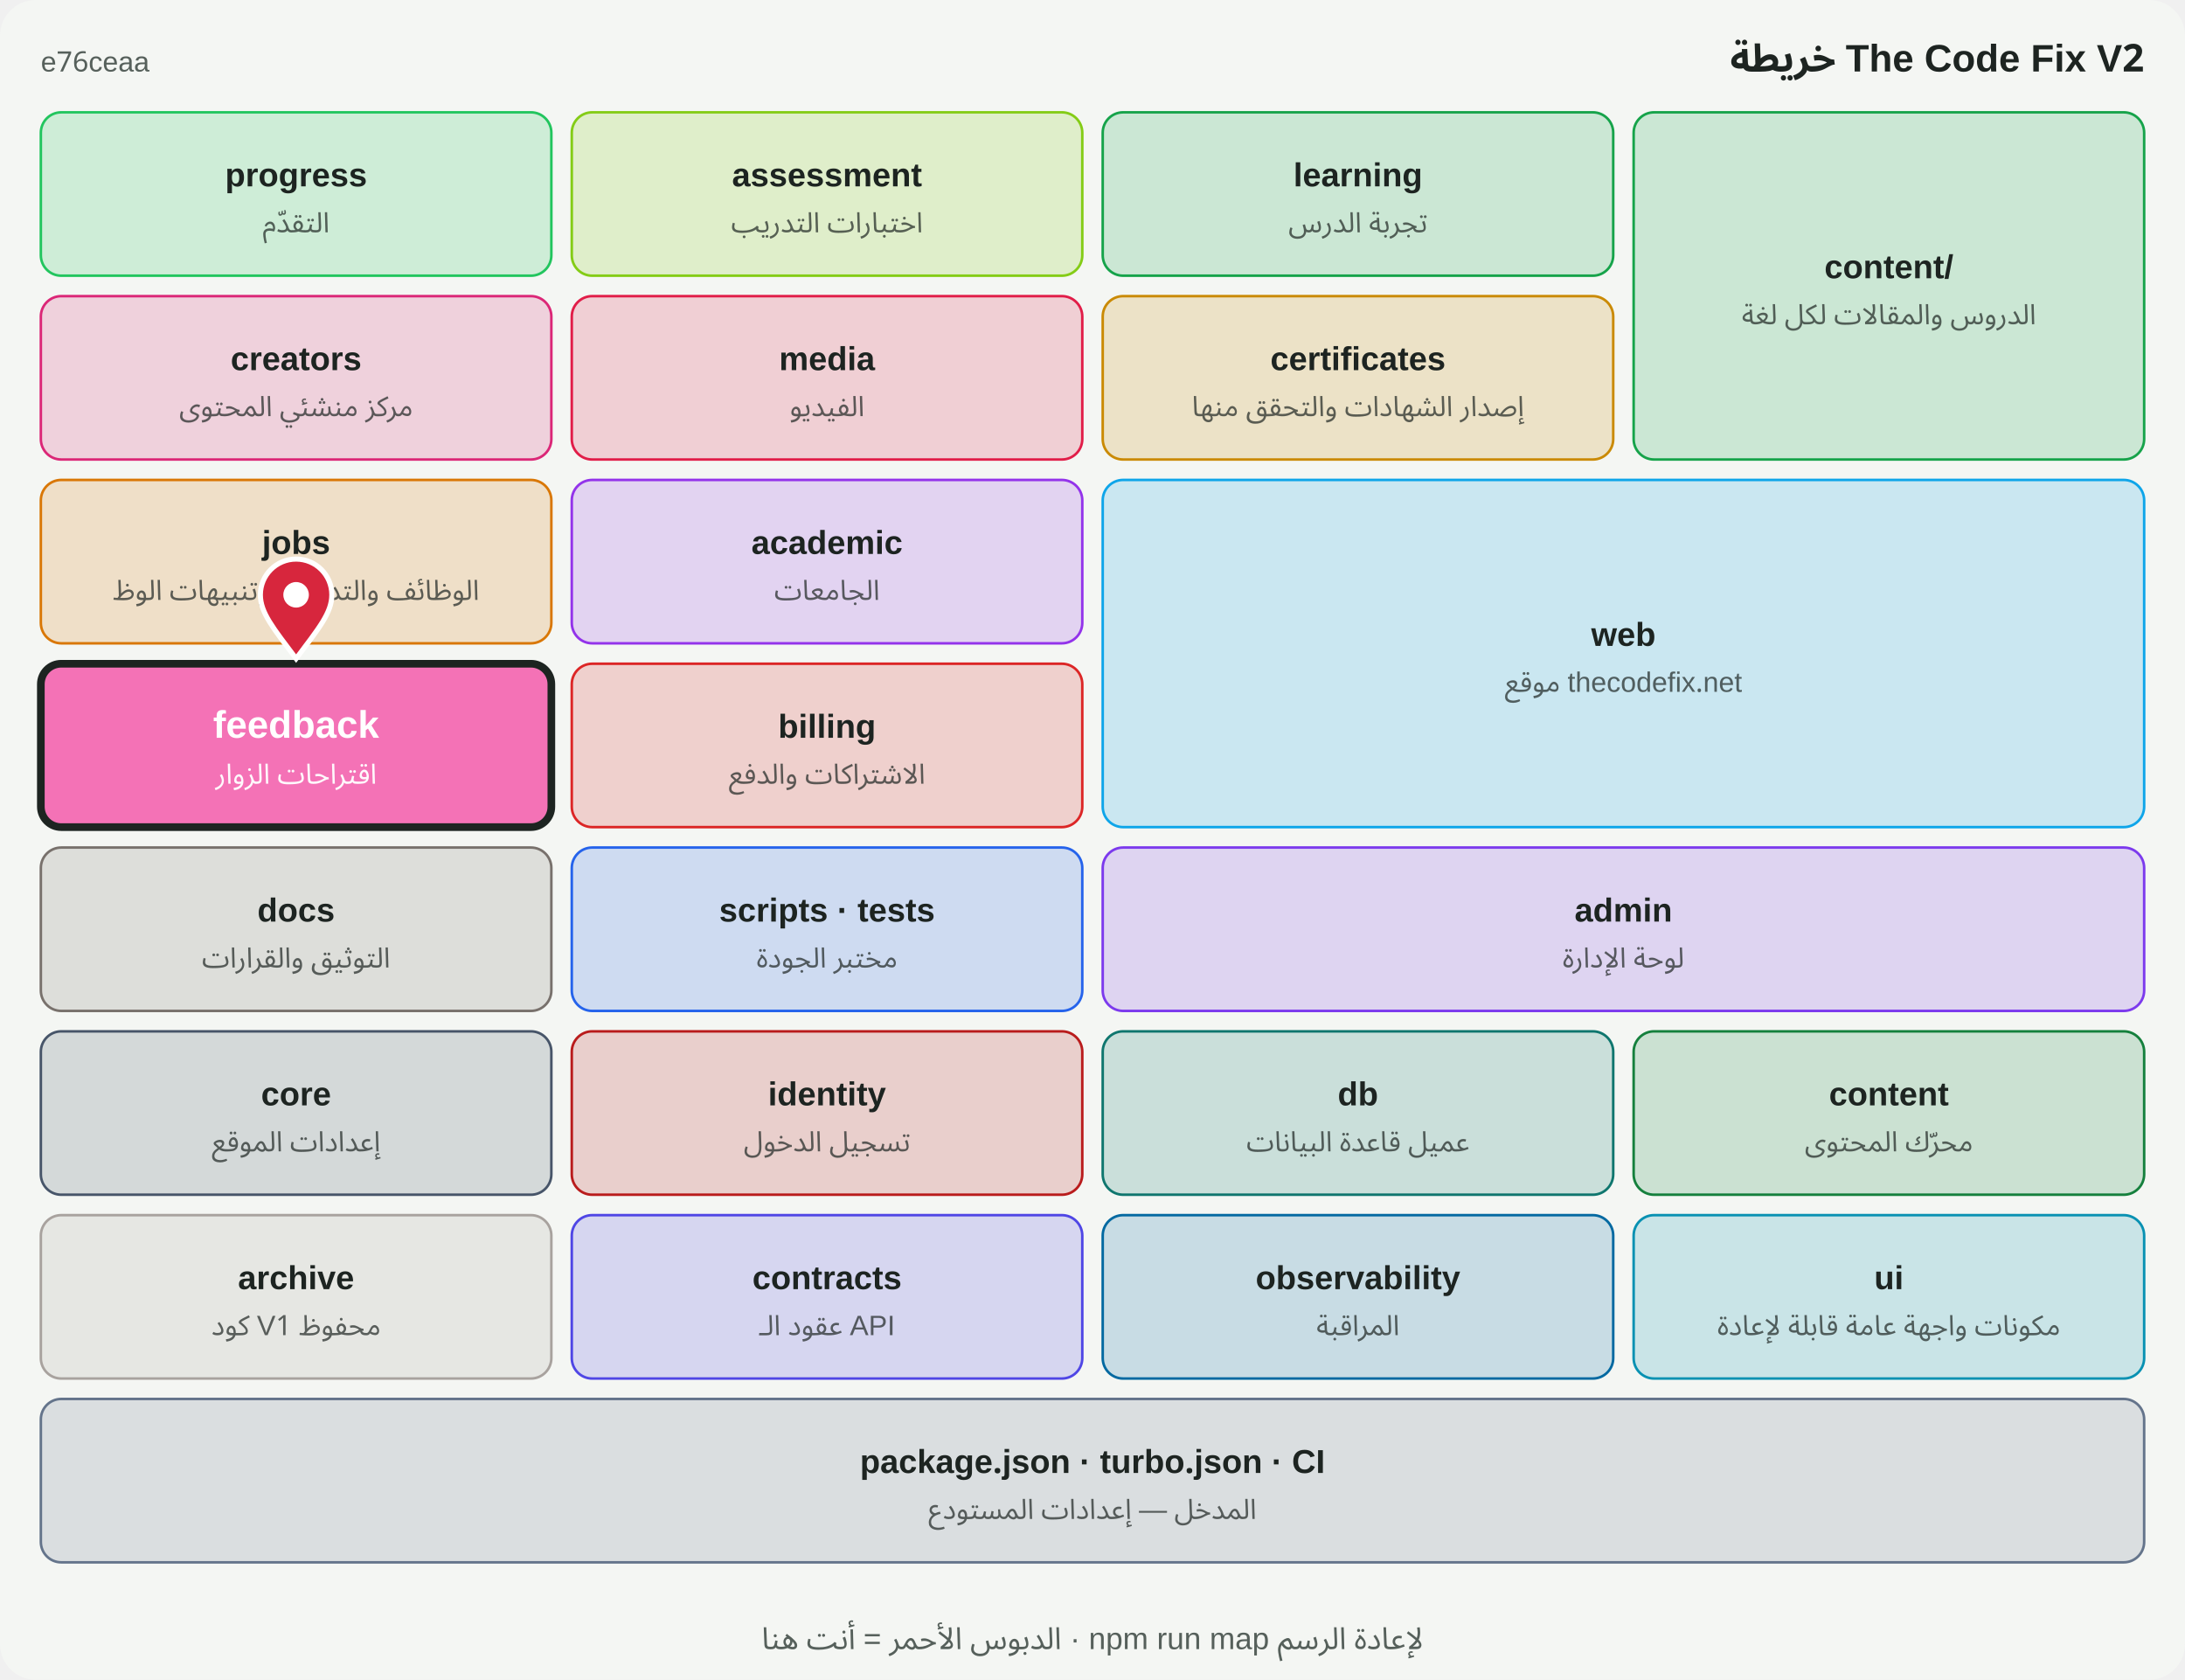
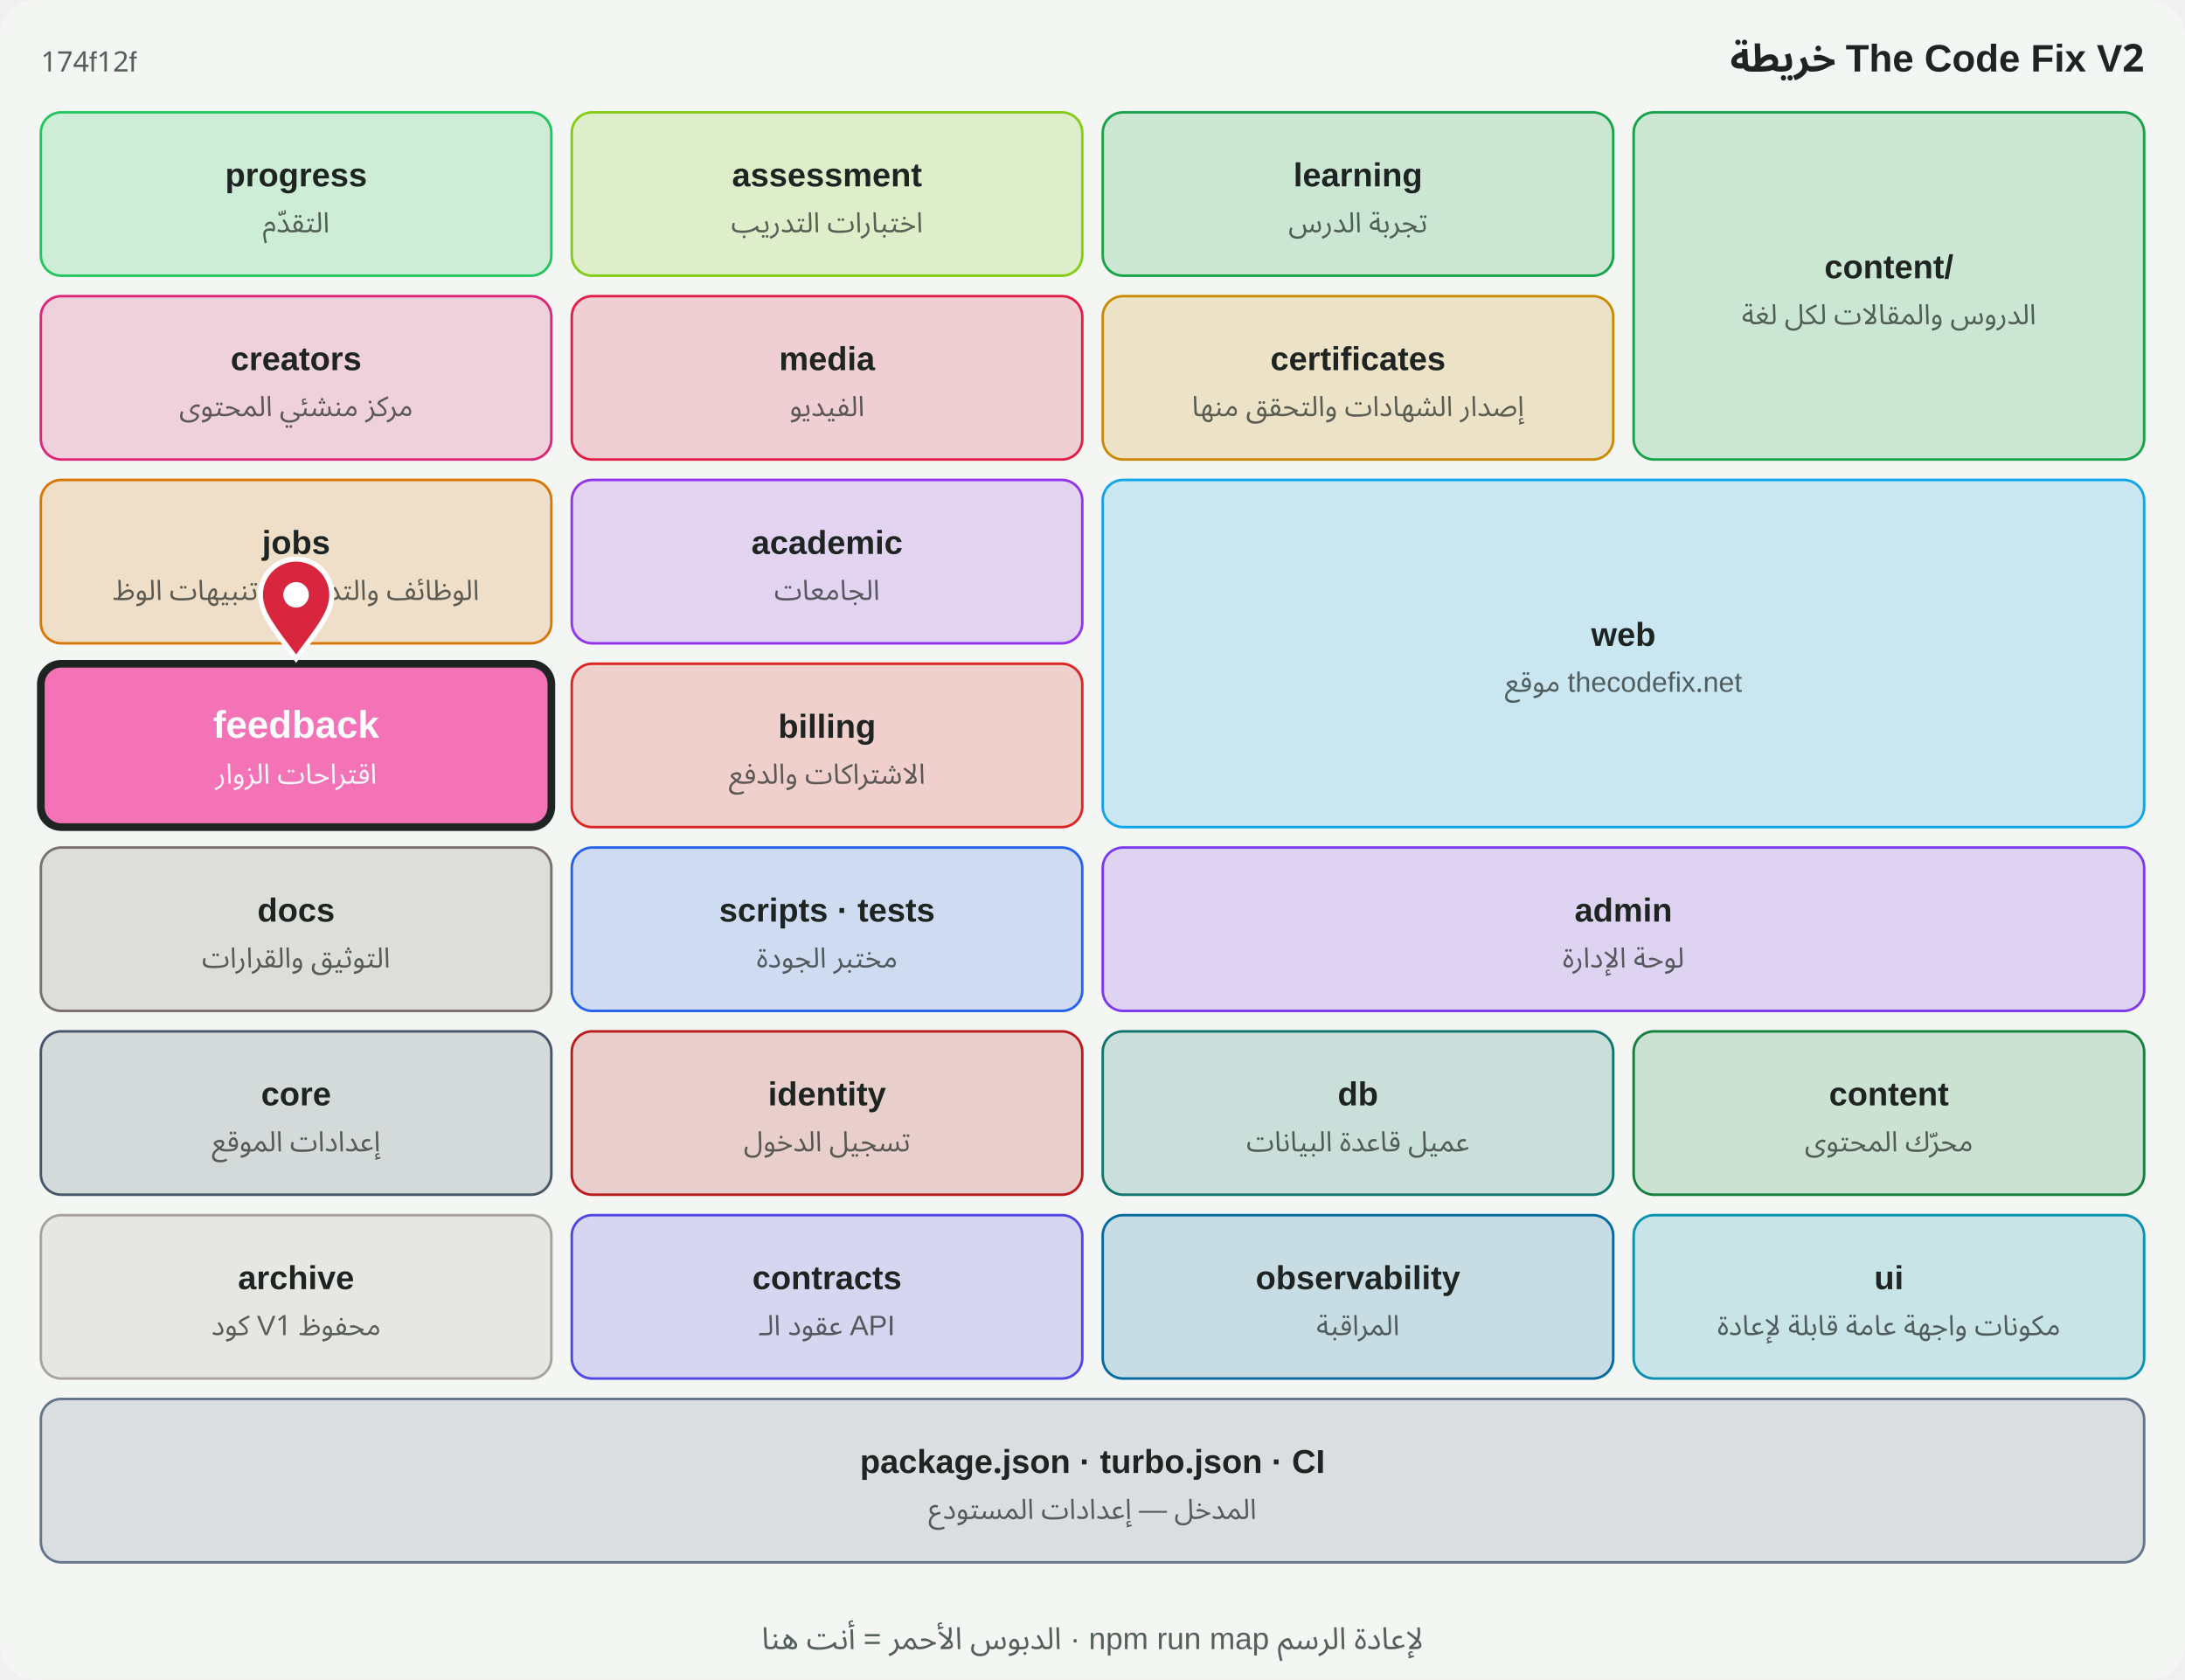
<svg xmlns="http://www.w3.org/2000/svg" viewBox="0 0 856 658" width="856" height="658" font-family="'Segoe UI', Tahoma, 'Noto Sans Arabic', Arial, sans-serif" role="img" aria-label="خريطة مشروع The Code Fix — اقتراحات الزوار (@tcf/feedback)">
  <rect width="856" height="658" rx="14" fill="#f4f6f3" />
  <text x="840" y="28" text-anchor="end" font-size="15" font-weight="700" fill="#1d2421">خريطة The Code Fix V2</text>
-   <text x="16" y="28" font-size="11" fill="#56605b">e76ceaa</text>
+   <text x="16" y="28" font-size="11" fill="#56605b">174f12f</text>
  <g>
    <rect x="640" y="44" width="200" height="136" rx="8" fill="#16a34a" fill-opacity="0.18" stroke="#16a34a" stroke-width="1" />
    <text x="740" y="109" text-anchor="middle" font-size="13" font-weight="600" fill="#1d2421">content/</text>
    <text x="740" y="127" text-anchor="middle" font-size="11" fill="#1d2421" fill-opacity="0.7">الدروس والمقالات لكل لغة</text>
  </g>
  <g>
    <rect x="432" y="44" width="200" height="64" rx="8" fill="#16a34a" fill-opacity="0.18" stroke="#16a34a" stroke-width="1" />
    <text x="532" y="73" text-anchor="middle" font-size="13" font-weight="600" fill="#1d2421">learning</text>
    <text x="532" y="91" text-anchor="middle" font-size="11" fill="#1d2421" fill-opacity="0.7">تجربة الدرس</text>
  </g>
  <g>
    <rect x="224" y="44" width="200" height="64" rx="8" fill="#84cc16" fill-opacity="0.18" stroke="#84cc16" stroke-width="1" />
    <text x="324" y="73" text-anchor="middle" font-size="13" font-weight="600" fill="#1d2421">assessment</text>
    <text x="324" y="91" text-anchor="middle" font-size="11" fill="#1d2421" fill-opacity="0.7">اختبارات التدريب</text>
  </g>
  <g>
    <rect x="16" y="44" width="200" height="64" rx="8" fill="#22c55e" fill-opacity="0.18" stroke="#22c55e" stroke-width="1" />
    <text x="116" y="73" text-anchor="middle" font-size="13" font-weight="600" fill="#1d2421">progress</text>
    <text x="116" y="91" text-anchor="middle" font-size="11" fill="#1d2421" fill-opacity="0.7">التقدّم</text>
  </g>
  <g>
    <rect x="432" y="116" width="200" height="64" rx="8" fill="#ca8a04" fill-opacity="0.18" stroke="#ca8a04" stroke-width="1" />
    <text x="532" y="145" text-anchor="middle" font-size="13" font-weight="600" fill="#1d2421">certificates</text>
    <text x="532" y="163" text-anchor="middle" font-size="11" fill="#1d2421" fill-opacity="0.7">إصدار الشهادات والتحقق منها</text>
  </g>
  <g>
    <rect x="224" y="116" width="200" height="64" rx="8" fill="#e11d48" fill-opacity="0.18" stroke="#e11d48" stroke-width="1" />
    <text x="324" y="145" text-anchor="middle" font-size="13" font-weight="600" fill="#1d2421">media</text>
    <text x="324" y="163" text-anchor="middle" font-size="11" fill="#1d2421" fill-opacity="0.7">الفيديو</text>
  </g>
  <g>
    <rect x="16" y="116" width="200" height="64" rx="8" fill="#db2777" fill-opacity="0.18" stroke="#db2777" stroke-width="1" />
    <text x="116" y="145" text-anchor="middle" font-size="13" font-weight="600" fill="#1d2421">creators</text>
    <text x="116" y="163" text-anchor="middle" font-size="11" fill="#1d2421" fill-opacity="0.7">مركز منشئي المحتوى</text>
  </g>
  <g>
    <rect x="432" y="188" width="408" height="136" rx="8" fill="#0ea5e9" fill-opacity="0.18" stroke="#0ea5e9" stroke-width="1" />
    <text x="636" y="253" text-anchor="middle" font-size="13" font-weight="600" fill="#1d2421">web</text>
    <text x="636" y="271" text-anchor="middle" font-size="11" fill="#1d2421" fill-opacity="0.7">موقع thecodefix.net</text>
  </g>
  <g>
    <rect x="224" y="188" width="200" height="64" rx="8" fill="#9333ea" fill-opacity="0.18" stroke="#9333ea" stroke-width="1" />
    <text x="324" y="217" text-anchor="middle" font-size="13" font-weight="600" fill="#1d2421">academic</text>
    <text x="324" y="235" text-anchor="middle" font-size="11" fill="#1d2421" fill-opacity="0.7">الجامعات</text>
  </g>
  <g>
    <rect x="16" y="188" width="200" height="64" rx="8" fill="#d97706" fill-opacity="0.18" stroke="#d97706" stroke-width="1" />
    <text x="116" y="217" text-anchor="middle" font-size="13" font-weight="600" fill="#1d2421">jobs</text>
    <text x="116" y="235" text-anchor="middle" font-size="11" fill="#1d2421" fill-opacity="0.7">الوظائف والتدريب وتنبيهات الوظ</text>
  </g>
  <g>
    <rect x="224" y="260" width="200" height="64" rx="8" fill="#dc2626" fill-opacity="0.18" stroke="#dc2626" stroke-width="1" />
    <text x="324" y="289" text-anchor="middle" font-size="13" font-weight="600" fill="#1d2421">billing</text>
    <text x="324" y="307" text-anchor="middle" font-size="11" fill="#1d2421" fill-opacity="0.7">الاشتراكات والدفع</text>
  </g>
  <g>
    <rect x="16" y="260" width="200" height="64" rx="8" fill="#f472b6" fill-opacity="1" stroke="#1d2421" stroke-width="3" />
    <text x="116" y="289" text-anchor="middle" font-size="15" font-weight="700" fill="#ffffff">feedback</text>
    <text x="116" y="307" text-anchor="middle" font-size="11" fill="#ffffff" fill-opacity="0.95">اقتراحات الزوار</text>
  </g>
  <path d="M116 258 c-9 -12 -14 -18 -14 -25 a14 14 0 0 1 28 0 c0 7 -5 13 -14 25z" fill="#d7263d" stroke="#fff" stroke-width="2" />
  <circle cx="116" cy="233" r="5" fill="#fff" />
  <g>
    <rect x="432" y="332" width="408" height="64" rx="8" fill="#7c3aed" fill-opacity="0.18" stroke="#7c3aed" stroke-width="1" />
    <text x="636" y="361" text-anchor="middle" font-size="13" font-weight="600" fill="#1d2421">admin</text>
    <text x="636" y="379" text-anchor="middle" font-size="11" fill="#1d2421" fill-opacity="0.7">لوحة الإدارة</text>
  </g>
  <g>
    <rect x="224" y="332" width="200" height="64" rx="8" fill="#2563eb" fill-opacity="0.18" stroke="#2563eb" stroke-width="1" />
    <text x="324" y="361" text-anchor="middle" font-size="13" font-weight="600" fill="#1d2421">scripts · tests</text>
    <text x="324" y="379" text-anchor="middle" font-size="11" fill="#1d2421" fill-opacity="0.7">مختبر الجودة</text>
  </g>
  <g>
    <rect x="16" y="332" width="200" height="64" rx="8" fill="#78716c" fill-opacity="0.18" stroke="#78716c" stroke-width="1" />
    <text x="116" y="361" text-anchor="middle" font-size="13" font-weight="600" fill="#1d2421">docs</text>
    <text x="116" y="379" text-anchor="middle" font-size="11" fill="#1d2421" fill-opacity="0.7">التوثيق والقرارات</text>
  </g>
  <g>
    <rect x="640" y="404" width="200" height="64" rx="8" fill="#15803d" fill-opacity="0.18" stroke="#15803d" stroke-width="1" />
    <text x="740" y="433" text-anchor="middle" font-size="13" font-weight="600" fill="#1d2421">content</text>
    <text x="740" y="451" text-anchor="middle" font-size="11" fill="#1d2421" fill-opacity="0.7">محرّك المحتوى</text>
  </g>
  <g>
    <rect x="432" y="404" width="200" height="64" rx="8" fill="#0f766e" fill-opacity="0.18" stroke="#0f766e" stroke-width="1" />
    <text x="532" y="433" text-anchor="middle" font-size="13" font-weight="600" fill="#1d2421">db</text>
    <text x="532" y="451" text-anchor="middle" font-size="11" fill="#1d2421" fill-opacity="0.7">عميل قاعدة البيانات</text>
  </g>
  <g>
    <rect x="224" y="404" width="200" height="64" rx="8" fill="#b91c1c" fill-opacity="0.18" stroke="#b91c1c" stroke-width="1" />
    <text x="324" y="433" text-anchor="middle" font-size="13" font-weight="600" fill="#1d2421">identity</text>
    <text x="324" y="451" text-anchor="middle" font-size="11" fill="#1d2421" fill-opacity="0.7">تسجيل الدخول</text>
  </g>
  <g>
    <rect x="16" y="404" width="200" height="64" rx="8" fill="#475569" fill-opacity="0.18" stroke="#475569" stroke-width="1" />
    <text x="116" y="433" text-anchor="middle" font-size="13" font-weight="600" fill="#1d2421">core</text>
    <text x="116" y="451" text-anchor="middle" font-size="11" fill="#1d2421" fill-opacity="0.7">إعدادات الموقع</text>
  </g>
  <g>
    <rect x="640" y="476" width="200" height="64" rx="8" fill="#0891b2" fill-opacity="0.18" stroke="#0891b2" stroke-width="1" />
    <text x="740" y="505" text-anchor="middle" font-size="13" font-weight="600" fill="#1d2421">ui</text>
    <text x="740" y="523" text-anchor="middle" font-size="11" fill="#1d2421" fill-opacity="0.7">مكونات واجهة عامة قابلة لإعادة</text>
  </g>
  <g>
    <rect x="432" y="476" width="200" height="64" rx="8" fill="#0369a1" fill-opacity="0.18" stroke="#0369a1" stroke-width="1" />
    <text x="532" y="505" text-anchor="middle" font-size="13" font-weight="600" fill="#1d2421">observability</text>
    <text x="532" y="523" text-anchor="middle" font-size="11" fill="#1d2421" fill-opacity="0.7">المراقبة</text>
  </g>
  <g>
    <rect x="224" y="476" width="200" height="64" rx="8" fill="#4f46e5" fill-opacity="0.18" stroke="#4f46e5" stroke-width="1" />
    <text x="324" y="505" text-anchor="middle" font-size="13" font-weight="600" fill="#1d2421">contracts</text>
    <text x="324" y="523" text-anchor="middle" font-size="11" fill="#1d2421" fill-opacity="0.7">عقود الـ API</text>
  </g>
  <g>
    <rect x="16" y="476" width="200" height="64" rx="8" fill="#a8a29e" fill-opacity="0.18" stroke="#a8a29e" stroke-width="1" />
    <text x="116" y="505" text-anchor="middle" font-size="13" font-weight="600" fill="#1d2421">archive</text>
    <text x="116" y="523" text-anchor="middle" font-size="11" fill="#1d2421" fill-opacity="0.7">كود V1 محفوظ</text>
  </g>
  <g>
    <rect x="16" y="548" width="824" height="64" rx="8" fill="#64748b" fill-opacity="0.18" stroke="#64748b" stroke-width="1" />
    <text x="428" y="577" text-anchor="middle" font-size="13" font-weight="600" fill="#1d2421">package.json · turbo.json · CI</text>
    <text x="428" y="595" text-anchor="middle" font-size="11" fill="#1d2421" fill-opacity="0.7">المدخل — إعدادات المستودع</text>
  </g>
  <text x="428" y="646" text-anchor="middle" font-size="12" fill="#56605b">الدبوس الأحمر = أنت هنا · npm run map لإعادة الرسم</text>
</svg>
